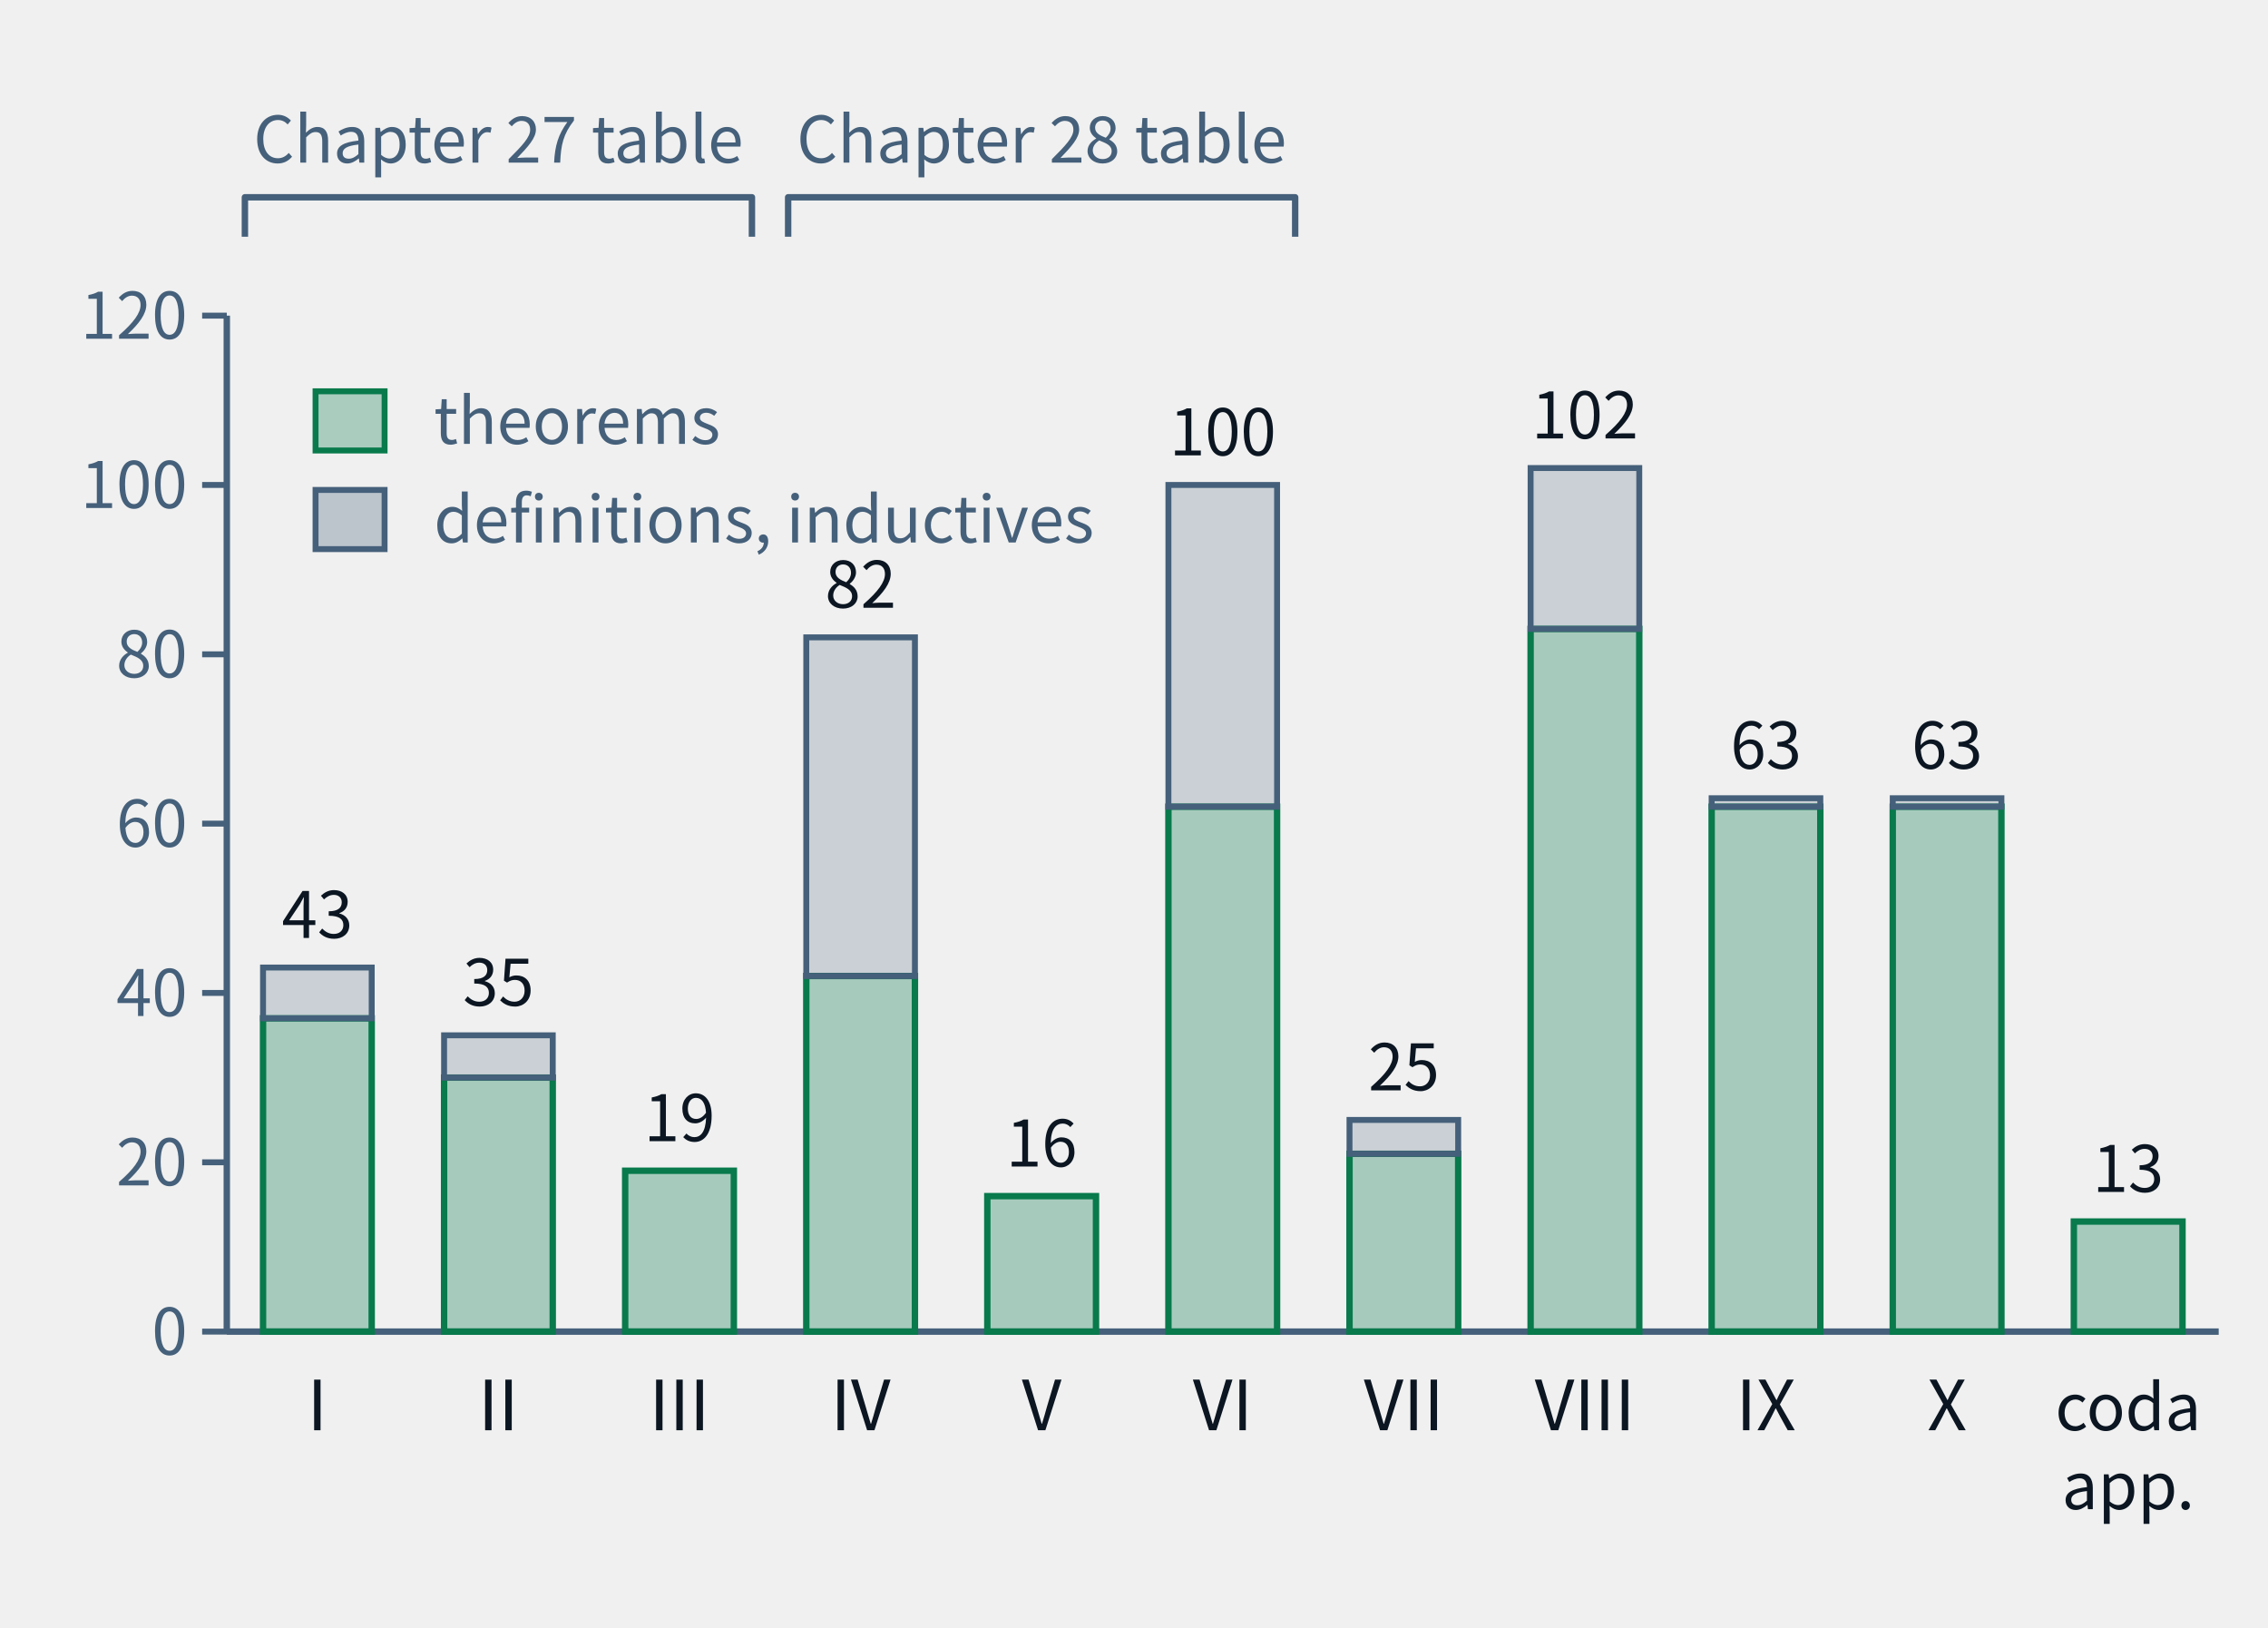
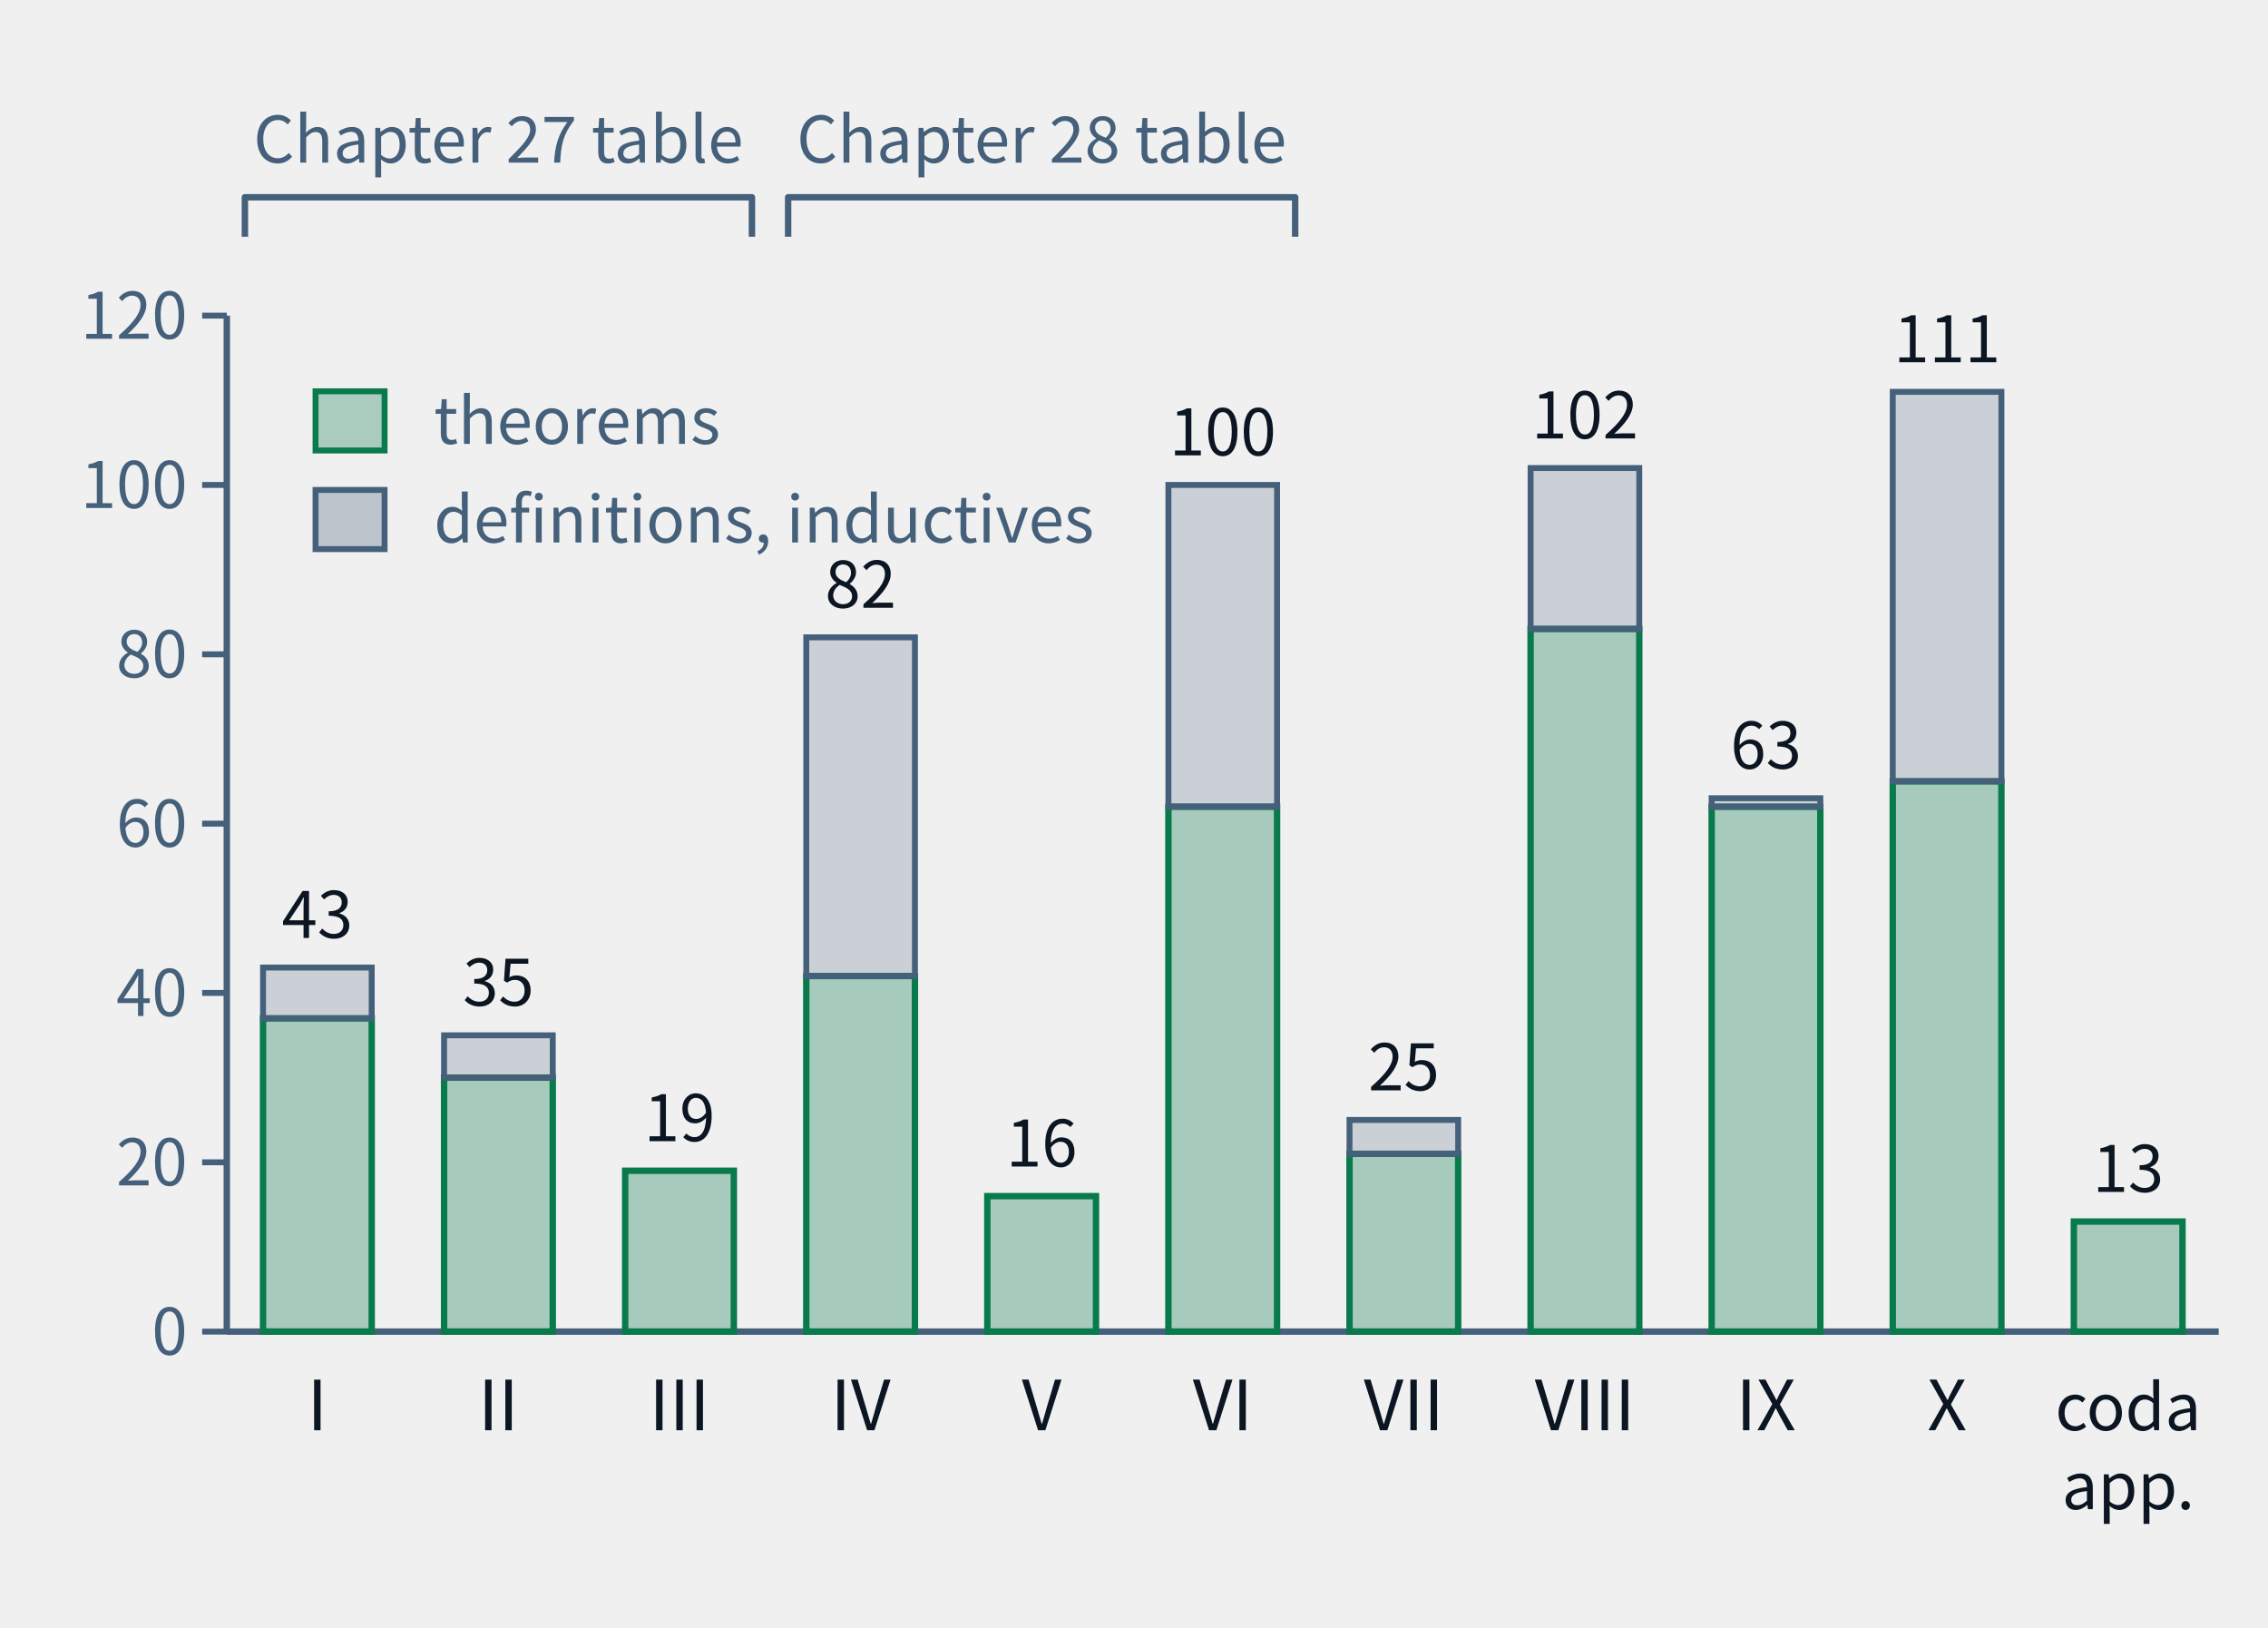
- <svg xmlns="http://www.w3.org/2000/svg" class="tr-fig" data-tr-fig="ch28-declaration-parts" data-lang="en" viewBox="0 0 460 330" width="460" height="330" font-family="'Noto Sans SC', 'Noto Sans CJK SC', 'Source Sans 3', 'PingFang SC', 'Microsoft YaHei', system-ui, sans-serif" role="img" aria-label="A bar chart. Along the bottom are Parts I to X and 'coda and appendices'; each bar is the number of distinct declarations the chapters of that part cite with lean=, green below for declarations of kind theorem in the lock, grey above for definitions and inductive types. I: 37 theorems, 6 other; II: 30 theorems, 5 other; III: 19 theorems, 0 other; IV: 42 theorems, 40 other; V: 16 theorems, 0 other; VI: 62 theorems, 38 other; VII: 21 theorems, 4 other; VIII: 83 theorems, 19 other; IX: 62 theorems, 1 other; X: 62 theorems, 1 other; coda and appendices: 13 theorems, 0 other. Two braces above the bars mark Parts I–III as the Chapter 27 audit table and Parts IV–VI as the Chapter 28 audit table.">
+ <svg xmlns="http://www.w3.org/2000/svg" class="tr-fig" data-tr-fig="ch28-declaration-parts" data-lang="en" viewBox="0 0 460 330" width="460" height="330" font-family="'Noto Sans SC', 'Noto Sans CJK SC', 'Source Sans 3', 'PingFang SC', 'Microsoft YaHei', system-ui, sans-serif" role="img" aria-label="A bar chart. Along the bottom are Parts I to X and 'coda and appendices'; each bar is the number of distinct declarations the chapters of that part cite with lean=, green below for declarations of kind theorem in the lock, grey above for definitions and inductive types. I: 37 theorems, 6 other; II: 30 theorems, 5 other; III: 19 theorems, 0 other; IV: 42 theorems, 40 other; V: 16 theorems, 0 other; VI: 62 theorems, 38 other; VII: 21 theorems, 4 other; VIII: 83 theorems, 19 other; IX: 62 theorems, 1 other; X: 65 theorems, 46 other; coda and appendices: 13 theorems, 0 other. Two braces above the bars mark Parts I–III as the Chapter 27 audit table and Parts IV–VI as the Chapter 28 audit table.">
  <style>.ts-ink{stroke:#0b1622}.tf-ink{fill:#0b1622}.ts-dim{stroke:#45607a}.tf-dim{fill:#45607a}.ts-faint{stroke:#9db3c4}.tf-faint{fill:#9db3c4}.ts-edge{stroke:#b9d0dd}.tf-edge{fill:#b9d0dd}.ts-hot{stroke:#5f9bb5}.tf-hot{fill:#5f9bb5}.ts-bg{stroke:#ffffff}.tf-bg{fill:#ffffff}.ts-panel{stroke:#eef5f9}.tf-panel{fill:#eef5f9}.ts-sheet{stroke:#f7fbfd}.tf-sheet{fill:#f7fbfd}.ts-cyan{stroke:#007c8a}.tf-cyan{fill:#007c8a}.ts-magenta{stroke:#b0128f}.tf-magenta{fill:#b0128f}.ts-amber{stroke:#946200}.tf-amber{fill:#946200}.ts-violet{stroke:#5a45c8}.tf-violet{fill:#5a45c8}.ts-ok{stroke:#087a4c}.tf-ok{fill:#087a4c}.ts-warn{stroke:#c21f3a}.tf-warn{fill:#c21f3a}.ts-blue{stroke:#1d5fd0}.tf-blue{fill:#1d5fd0}.ts-orange{stroke:#b85410}.tf-orange{fill:#b85410}.ts-sigma{stroke:#28405a}.tf-sigma{fill:#28405a}@media (prefers-color-scheme:dark){.ts-ink{stroke:#d4efff}.tf-ink{fill:#d4efff}.ts-dim{stroke:#6f8ea5}.tf-dim{fill:#6f8ea5}.ts-faint{stroke:#34506a}.tf-faint{fill:#34506a}.ts-edge{stroke:#143049}.tf-edge{fill:#143049}.ts-hot{stroke:#1f5d7c}.tf-hot{fill:#1f5d7c}.ts-bg{stroke:#03060c}.tf-bg{fill:#03060c}.ts-panel{stroke:#07101b}.tf-panel{fill:#07101b}.ts-sheet{stroke:#050c16}.tf-sheet{fill:#050c16}.ts-cyan{stroke:#19f0ff}.tf-cyan{fill:#19f0ff}.ts-magenta{stroke:#ff2fd0}.tf-magenta{fill:#ff2fd0}.ts-amber{stroke:#ffc83d}.tf-amber{fill:#ffc83d}.ts-violet{stroke:#9d8cff}.tf-violet{fill:#9d8cff}.ts-ok{stroke:#46ffb2}.tf-ok{fill:#46ffb2}.ts-warn{stroke:#ff5064}.tf-warn{fill:#ff5064}.ts-blue{stroke:#2a7bff}.tf-blue{fill:#2a7bff}.ts-orange{stroke:#ff8a3c}.tf-orange{fill:#ff8a3c}.ts-sigma{stroke:#cfe3ff}.tf-sigma{fill:#cfe3ff}}</style>
  <line x1="46" y1="64" x2="46" y2="270" class="ts-dim" stroke-width="1.3" fill="none" />
  <line x1="41" y1="270" x2="46" y2="270" class="ts-dim" stroke-width="1.2" fill="none" />
  <text class="tf-dim" x="38" y="274.68" font-size="13" text-anchor="end">0</text>
  <line x1="41" y1="235.67" x2="46" y2="235.67" class="ts-dim" stroke-width="1.2" fill="none" />
  <text class="tf-dim" x="38" y="240.35" font-size="13" text-anchor="end">20</text>
  <line x1="41" y1="201.33" x2="46" y2="201.33" class="ts-dim" stroke-width="1.2" fill="none" />
  <text class="tf-dim" x="38" y="206.01" font-size="13" text-anchor="end">40</text>
  <line x1="41" y1="167" x2="46" y2="167" class="ts-dim" stroke-width="1.2" fill="none" />
  <text class="tf-dim" x="38" y="171.68" font-size="13" text-anchor="end">60</text>
  <line x1="41" y1="132.67" x2="46" y2="132.67" class="ts-dim" stroke-width="1.2" fill="none" />
  <text class="tf-dim" x="38" y="137.35" font-size="13" text-anchor="end">80</text>
  <line x1="41" y1="98.33" x2="46" y2="98.33" class="ts-dim" stroke-width="1.2" fill="none" />
  <text class="tf-dim" x="38" y="103.01" font-size="13" text-anchor="end">100</text>
  <line x1="41" y1="64" x2="46" y2="64" class="ts-dim" stroke-width="1.2" fill="none" />
  <text class="tf-dim" x="38" y="68.68" font-size="13" text-anchor="end">120</text>
  <line x1="46" y1="270" x2="450" y2="270" class="ts-dim" stroke-width="1.3" fill="none" />
  <rect x="53.35" y="206.48" width="22.04" height="63.52" class="ts-ok tf-ok" stroke-width="1.3" fill-opacity="0.32" />
  <rect x="53.35" y="196.18" width="22.04" height="10.3" class="ts-dim tf-dim" stroke-width="1.2" fill-opacity="0.22" />
  <text class="tf-ink" x="64.36" y="190.18" font-size="13" text-anchor="middle">43</text>
  <text class="tf-ink" x="64.36" y="290" font-size="14" text-anchor="middle">I</text>
  <rect x="90.07" y="218.5" width="22.04" height="51.5" class="ts-ok tf-ok" stroke-width="1.3" fill-opacity="0.32" />
  <rect x="90.07" y="209.92" width="22.04" height="8.58" class="ts-dim tf-dim" stroke-width="1.2" fill-opacity="0.22" />
  <text class="tf-ink" x="101.09" y="203.92" font-size="13" text-anchor="middle">35</text>
  <text class="tf-ink" x="101.09" y="290" font-size="14" text-anchor="middle">II</text>
  <rect x="126.8" y="237.38" width="22.04" height="32.62" class="ts-ok tf-ok" stroke-width="1.3" fill-opacity="0.32" />
  <text class="tf-ink" x="137.82" y="231.38" font-size="13" text-anchor="middle">19</text>
  <text class="tf-ink" x="137.82" y="290" font-size="14" text-anchor="middle">III</text>
  <rect x="163.53" y="197.9" width="22.04" height="72.1" class="ts-ok tf-ok" stroke-width="1.3" fill-opacity="0.32" />
  <rect x="163.53" y="129.23" width="22.04" height="68.67" class="ts-dim tf-dim" stroke-width="1.2" fill-opacity="0.22" />
  <text class="tf-ink" x="174.55" y="123.23" font-size="13" text-anchor="middle">82</text>
  <text class="tf-ink" x="174.55" y="290" font-size="14" text-anchor="middle">IV</text>
  <rect x="200.25" y="242.53" width="22.04" height="27.47" class="ts-ok tf-ok" stroke-width="1.3" fill-opacity="0.32" />
  <text class="tf-ink" x="211.27" y="236.53" font-size="13" text-anchor="middle">16</text>
  <text class="tf-ink" x="211.27" y="290" font-size="14" text-anchor="middle">V</text>
  <rect x="236.98" y="163.57" width="22.04" height="106.43" class="ts-ok tf-ok" stroke-width="1.3" fill-opacity="0.32" />
  <rect x="236.98" y="98.33" width="22.04" height="65.23" class="ts-dim tf-dim" stroke-width="1.2" fill-opacity="0.22" />
  <text class="tf-ink" x="248" y="92.33" font-size="13" text-anchor="middle">100</text>
  <text class="tf-ink" x="248" y="290" font-size="14" text-anchor="middle">VI</text>
  <rect x="273.71" y="233.95" width="22.04" height="36.05" class="ts-ok tf-ok" stroke-width="1.3" fill-opacity="0.32" />
  <rect x="273.71" y="227.08" width="22.04" height="6.87" class="ts-dim tf-dim" stroke-width="1.2" fill-opacity="0.22" />
  <text class="tf-ink" x="284.73" y="221.08" font-size="13" text-anchor="middle">25</text>
  <text class="tf-ink" x="284.73" y="290" font-size="14" text-anchor="middle">VII</text>
  <rect x="310.44" y="127.52" width="22.04" height="142.48" class="ts-ok tf-ok" stroke-width="1.3" fill-opacity="0.32" />
  <rect x="310.44" y="94.9" width="22.04" height="32.62" class="ts-dim tf-dim" stroke-width="1.2" fill-opacity="0.22" />
  <text class="tf-ink" x="321.45" y="88.9" font-size="13" text-anchor="middle">102</text>
  <text class="tf-ink" x="321.45" y="290" font-size="14" text-anchor="middle">VIII</text>
  <rect x="347.16" y="163.57" width="22.04" height="106.43" class="ts-ok tf-ok" stroke-width="1.3" fill-opacity="0.32" />
  <rect x="347.16" y="161.85" width="22.04" height="1.72" class="ts-dim tf-dim" stroke-width="1.2" fill-opacity="0.22" />
  <text class="tf-ink" x="358.18" y="155.85" font-size="13" text-anchor="middle">63</text>
  <text class="tf-ink" x="358.18" y="290" font-size="14" text-anchor="middle">IX</text>
-   <rect x="383.89" y="163.57" width="22.04" height="106.43" class="ts-ok tf-ok" stroke-width="1.3" fill-opacity="0.32" />
-   <rect x="383.89" y="161.85" width="22.04" height="1.72" class="ts-dim tf-dim" stroke-width="1.2" fill-opacity="0.22" />
-   <text class="tf-ink" x="394.91" y="155.85" font-size="13" text-anchor="middle">63</text>
+   <rect x="383.89" y="158.42" width="22.04" height="111.58" class="ts-ok tf-ok" stroke-width="1.3" fill-opacity="0.32" />
+   <rect x="383.89" y="79.45" width="22.04" height="78.97" class="ts-dim tf-dim" stroke-width="1.2" fill-opacity="0.22" />
+   <text class="tf-ink" x="394.91" y="73.45" font-size="13" text-anchor="middle">111</text>
  <text class="tf-ink" x="394.91" y="290" font-size="14" text-anchor="middle">X</text>
  <rect x="420.62" y="247.68" width="22.04" height="22.32" class="ts-ok tf-ok" stroke-width="1.3" fill-opacity="0.32" />
  <text class="tf-ink" x="431.64" y="241.68" font-size="13" text-anchor="middle">13</text>
  <text class="tf-ink" x="431.64" y="290" font-size="13" text-anchor="middle">coda</text>
  <text class="tf-ink" x="431.64" y="306" font-size="13" text-anchor="middle">app.</text>
  <path d="M49.67 48 L49.67 40 L152.51 40 L152.51 48" class="ts-dim" stroke-width="1.3" stroke-linejoin="round" fill="none" />
  <text class="tf-dim" x="101.09" y="32.98" font-size="13" text-anchor="middle">Chapter 27 table</text>
  <path d="M159.85 48 L159.85 40 L262.69 40 L262.69 48" class="ts-dim" stroke-width="1.3" stroke-linejoin="round" fill="none" />
  <text class="tf-dim" x="211.27" y="32.98" font-size="13" text-anchor="middle">Chapter 28 table</text>
  <rect x="64" y="79.34" width="14" height="12" class="ts-ok tf-ok" stroke-width="1.2" fill-opacity="0.3" />
  <text class="tf-dim" x="88" y="90" font-size="13">theorems</text>
  <rect x="64" y="99.34" width="14" height="12" class="ts-dim tf-dim" stroke-width="1.2" fill-opacity="0.3" />
  <text class="tf-dim" x="88" y="110" font-size="13">definitions, inductives</text>
</svg>
